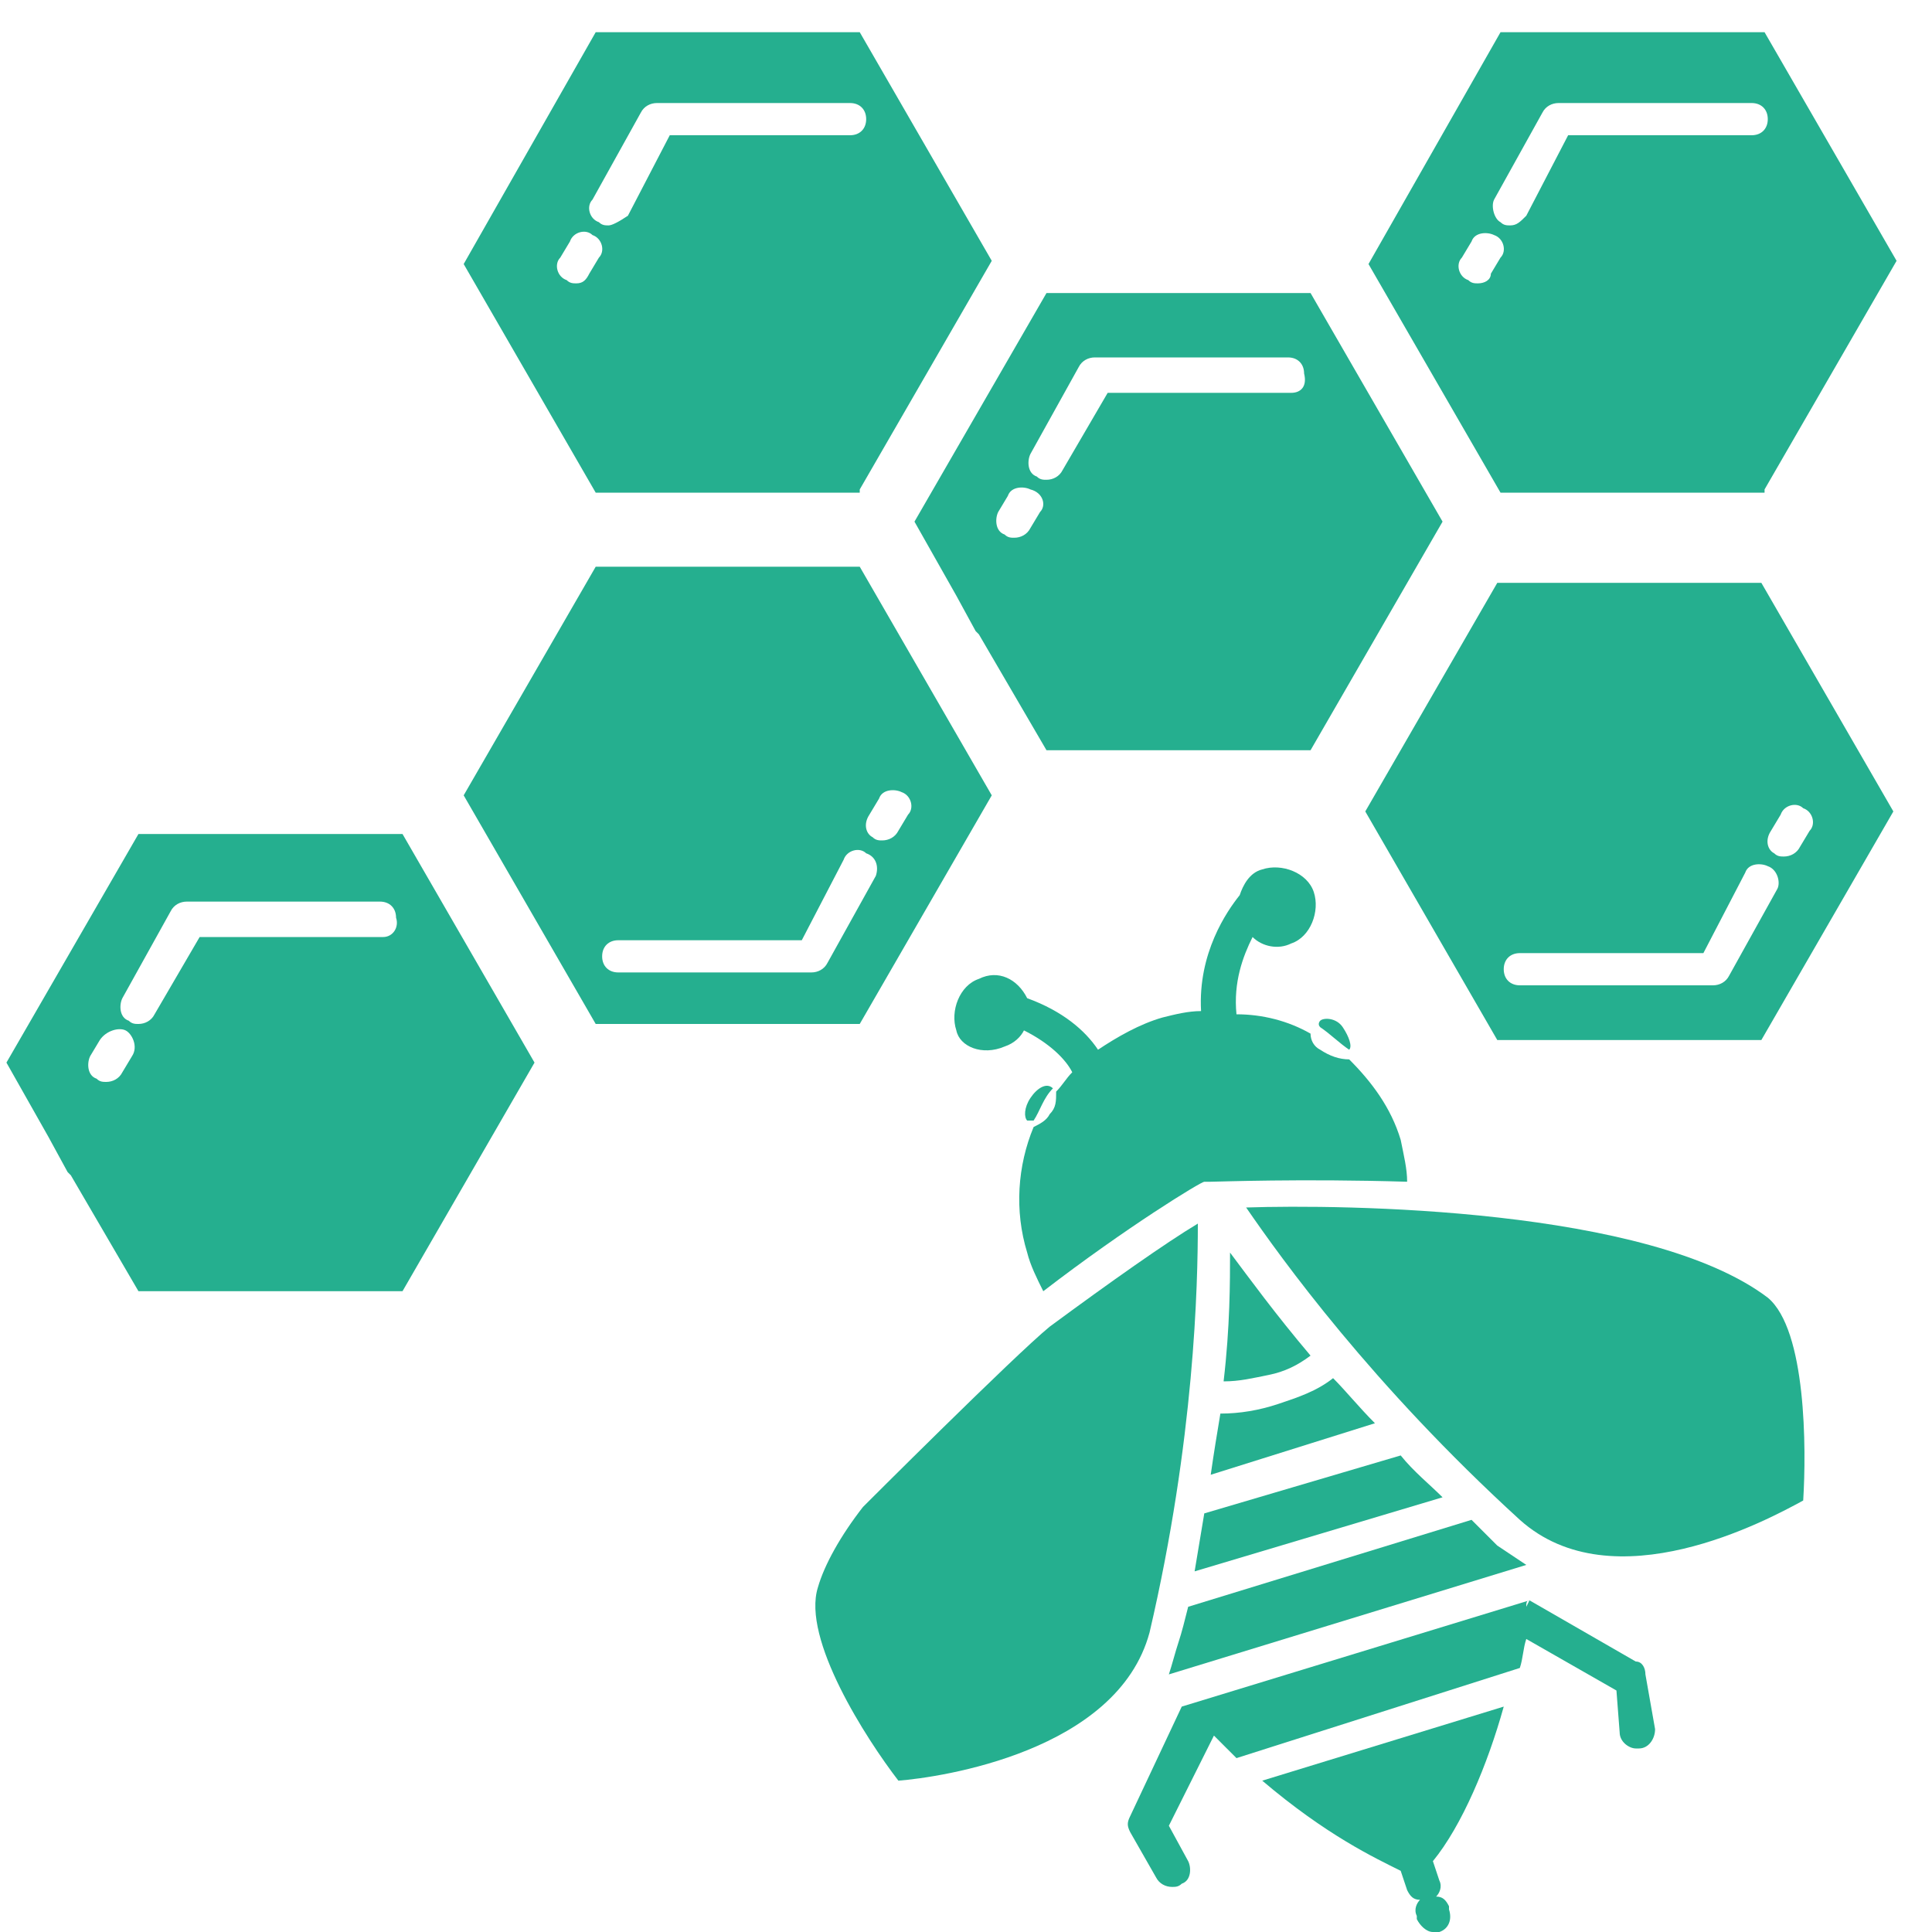
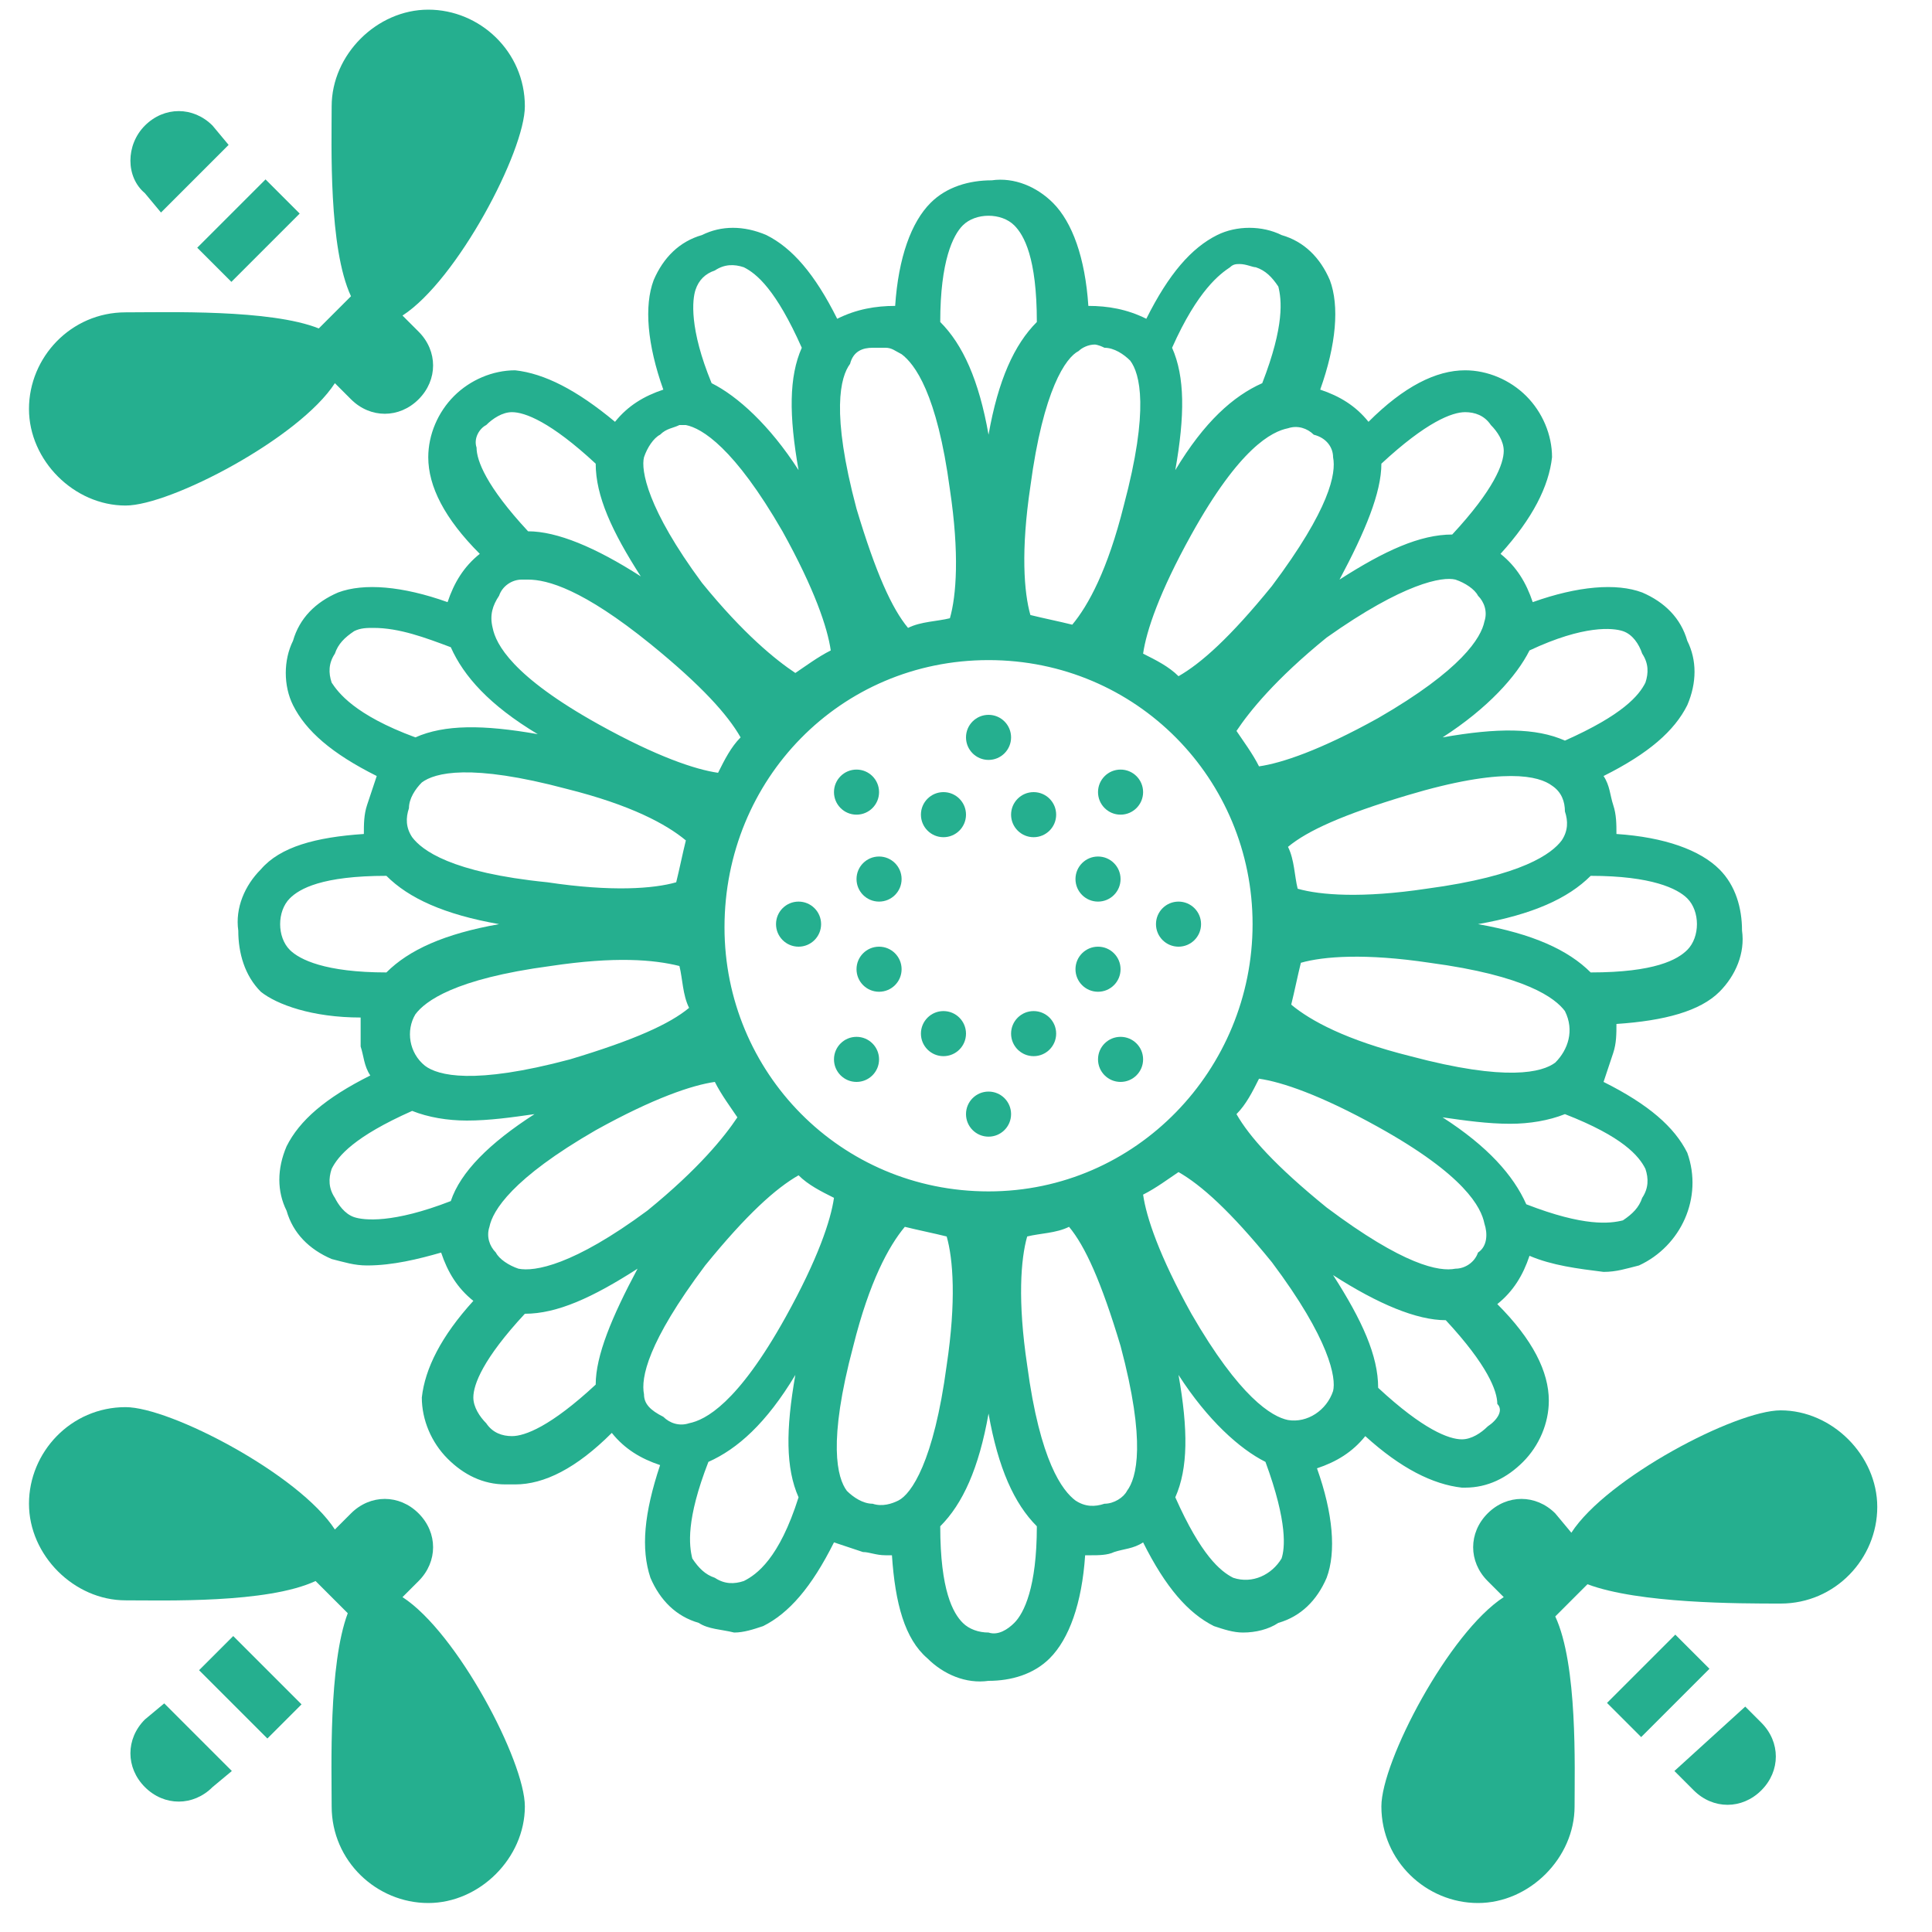
<svg xmlns="http://www.w3.org/2000/svg" version="1.1" id="圖層_1" x="0px" y="0px" viewBox="0 0 60 60" style="enable-background:new 0 0 60 60;" xml:space="preserve">
  <style type="text/css">
	.st0{fill:#25AF8F;}
</style>
-   <path class="st0" d="M32.5,9.1l-4.1,7.1l1.3,2.3l0.6,1.1l0,0l0.1,0.1v0l0.7,1.2l1.4,2.4h8.2l4.1-7.1l-4.1-7.1H32.5z M32.3,15.9  l-0.3,0.5c-0.1,0.2-0.3,0.3-0.5,0.3c-0.1,0-0.2,0-0.3-0.1c-0.3-0.1-0.3-0.5-0.2-0.7l0.3-0.5c0.1-0.3,0.5-0.3,0.7-0.2  C32.4,15.3,32.5,15.7,32.3,15.9z M40.1,12.2L40.1,12.2l-5.7,0l-1.4,2.4c-0.1,0.2-0.3,0.3-0.5,0.3c-0.1,0-0.2,0-0.3-0.1  c-0.3-0.1-0.3-0.5-0.2-0.7l1.5-2.7c0.1-0.2,0.3-0.3,0.5-0.3h0l6,0c0.3,0,0.5,0.2,0.5,0.5C40.6,12,40.4,12.2,40.1,12.2z" />
-   <path class="st0" d="M54.8,15.2l4.1-7.1L54.8,1h-8.2l-4.1,7.2l4.1,7.1H54.8z M46.4,6.2l1.5-2.7c0.1-0.2,0.3-0.3,0.5-0.3h6  c0.3,0,0.5,0.2,0.5,0.5s-0.2,0.5-0.5,0.5h-5.7l-1.3,2.5C47.2,6.9,47.1,7,46.9,7c-0.1,0-0.2,0-0.3-0.1C46.4,6.8,46.3,6.4,46.4,6.2z   M45.9,8.8c-0.1,0-0.2,0-0.3-0.1c-0.3-0.1-0.4-0.5-0.2-0.7l0.3-0.5c0.1-0.3,0.5-0.3,0.7-0.2c0.3,0.1,0.4,0.5,0.2,0.7l-0.3,0.5  C46.3,8.7,46.1,8.8,45.9,8.8z" />
-   <path class="st0" d="M4.3,25.9L0.2,33l1.3,2.3l0.6,1.1l0,0l0.1,0.1l0,0l0.7,1.2l1.4,2.4h8.2l4.1-7.1l-4.1-7.1H4.3z M4.1,32.8  l-0.3,0.5c-0.1,0.2-0.3,0.3-0.5,0.3c-0.1,0-0.2,0-0.3-0.1c-0.3-0.1-0.3-0.5-0.2-0.7l0.3-0.5C3.3,32,3.7,31.9,3.9,32  S4.3,32.5,4.1,32.8z M11.9,29.1L11.9,29.1l-5.7,0l-1.4,2.4c-0.1,0.2-0.3,0.3-0.5,0.3c-0.1,0-0.2,0-0.3-0.1c-0.3-0.1-0.3-0.5-0.2-0.7  l1.5-2.7c0.1-0.2,0.3-0.3,0.5-0.3l6,0c0.3,0,0.5,0.2,0.5,0.5C12.4,28.8,12.2,29.1,11.9,29.1z" />
-   <path class="st0" d="M18.5,17.6l-4.1,7.1l4.1,7.1h8.2l4.1-7.1l-4.1-7.1L18.5,17.6L18.5,17.6z M27.2,27.2l-1.5,2.7  c-0.1,0.2-0.3,0.3-0.5,0.3h-6c-0.3,0-0.5-0.2-0.5-0.5s0.2-0.5,0.5-0.5h5.7l1.3-2.5c0.1-0.3,0.5-0.4,0.7-0.2  C27.2,26.6,27.3,26.9,27.2,27.2z M27,25.3l0.3-0.5c0.1-0.3,0.5-0.3,0.7-0.2c0.3,0.1,0.4,0.5,0.2,0.7l-0.3,0.5  c-0.1,0.2-0.3,0.3-0.5,0.3c-0.1,0-0.2,0-0.3-0.1C26.9,25.9,26.8,25.6,27,25.3z" />
-   <path class="st0" d="M26.7,15.2l4.1-7.1L26.7,1h-8.2l-4.1,7.2l4.1,7.1H26.7z M18.4,6.2l1.5-2.7c0.1-0.2,0.3-0.3,0.5-0.3h6  c0.3,0,0.5,0.2,0.5,0.5s-0.2,0.5-0.5,0.5h-5.6l-1.3,2.5C19.2,6.9,19,7,18.9,7c-0.1,0-0.2,0-0.3-0.1C18.3,6.8,18.2,6.4,18.4,6.2z   M17.9,8.8c-0.1,0-0.2,0-0.3-0.1c-0.3-0.1-0.4-0.5-0.2-0.7l0.3-0.5c0.1-0.3,0.5-0.4,0.7-0.2c0.3,0.1,0.4,0.5,0.2,0.7l-0.3,0.5  C18.2,8.7,18.1,8.8,17.9,8.8z" />
-   <path class="st0" d="M46.5,18.1l-4.1,7.1l4.1,7.1h8.2l4.1-7.1l-4.1-7.1C54.7,18.1,46.5,18.1,46.5,18.1z M55.2,27.6l-1.5,2.7  c-0.1,0.2-0.3,0.3-0.5,0.3h-6c-0.3,0-0.5-0.2-0.5-0.5s0.2-0.5,0.5-0.5h5.7l1.3-2.5c0.1-0.3,0.5-0.3,0.7-0.2  C55.2,27,55.3,27.4,55.2,27.6z M55,25.8l0.3-0.5c0.1-0.3,0.5-0.4,0.7-0.2c0.3,0.1,0.4,0.5,0.2,0.7l-0.3,0.5  c-0.1,0.2-0.3,0.3-0.5,0.3c-0.1,0-0.2,0-0.3-0.1C54.9,26.4,54.8,26.1,55,25.8z" />
  <g>
-     <path class="st0" d="M37.4,47c-0.1,0.6-0.2,1.2-0.3,1.8l7.7-2.3c-0.4-0.4-0.9-0.8-1.3-1.3L37.4,47z" />
-     <path class="st0" d="M38,42.9c0.5,0,0.9-0.1,1.4-0.2c0.5-0.1,0.9-0.3,1.3-0.6c-1.1-1.3-1.9-2.4-2.5-3.2   C38.2,39.8,38.2,41.2,38,42.9z" />
-     <path class="st0" d="M32.7,33.8C32.7,33.8,32.6,33.8,32.7,33.8c-0.2-0.2-0.5,0-0.7,0.3c-0.2,0.3-0.2,0.6-0.1,0.7c0,0,0.1,0,0.2,0   C32.3,34.5,32.4,34.1,32.7,33.8z" />
-     <path class="st0" d="M41.9,32.6c0.1-0.1,0-0.4-0.2-0.7s-0.6-0.3-0.7-0.2c0,0-0.1,0.1,0,0.2C41.3,32.1,41.6,32.4,41.9,32.6   C41.9,32.6,41.9,32.6,41.9,32.6z" />
-     <path class="st0" d="M39.7,43.6c-0.6,0.2-1.2,0.3-1.8,0.3c-0.1,0.6-0.2,1.2-0.3,1.9l5.1-1.6c-0.5-0.5-0.9-1-1.3-1.4   C40.9,43.2,40.3,43.4,39.7,43.6z" />
-     <path class="st0" d="M37.2,38c-1,0.6-2.7,1.8-4.6,3.2c0,0,0,0,0,0c0,0,0,0,0,0c-1.1,0.9-5.8,5.6-5.8,5.6c-0.7,0.9-1.2,1.8-1.4,2.5   c-0.5,1.6,1.5,4.7,2.5,6c1.3-0.1,6.8-0.9,7.8-4.6C37.1,44.7,37.2,39.9,37.2,38z" />
-     <path class="st0" d="M54.9,40.3c-3.7-2.8-13.2-2.9-16.2-2.8c1.1,1.6,3.9,5.5,8.5,9.7c2.9,2.6,7.7,0,8.8-0.6   C56.1,45,56.1,41.3,54.9,40.3z" />
-     <path class="st0" d="M36.6,51c-0.1,0.3-0.2,0.7-0.3,1l11.1-3.4c-0.3-0.2-0.6-0.4-0.9-0.6c-0.3-0.3-0.5-0.5-0.8-0.8l-8.8,2.7   C36.8,50.3,36.7,50.7,36.6,51z" />
-     <path class="st0" d="M39.2,55.3c2,1.7,3.5,2.4,4.3,2.8l0.2,0.6c0.1,0.2,0.2,0.3,0.4,0.3c-0.1,0.1-0.2,0.3-0.1,0.5l0,0.1   c0.1,0.2,0.3,0.4,0.5,0.4c0.1,0,0.1,0,0.2,0c0.3-0.1,0.4-0.4,0.3-0.7l0-0.1c-0.1-0.2-0.2-0.3-0.4-0.3c0.1-0.1,0.2-0.3,0.1-0.5   l-0.2-0.6c0.9-1.1,1.7-3,2.2-4.8L39.2,55.3z" />
-     <path class="st0" d="M50.8,51.6l-3.3-1.9l-0.1,0.2c0-0.1,0-0.2,0.1-0.2L36.7,53c0,0,0,0,0,0l-1.6,3.4c-0.1,0.2-0.1,0.3,0,0.5   l0.8,1.4c0.1,0.2,0.3,0.3,0.5,0.3c0.1,0,0.2,0,0.3-0.1c0.3-0.1,0.3-0.5,0.2-0.7l-0.6-1.1l1.4-2.8c0.2,0.2,0.5,0.5,0.7,0.7l8.8-2.8   c0.1-0.3,0.1-0.6,0.2-0.9l2.8,1.6l0.1,1.3c0,0.3,0.3,0.5,0.5,0.5c0,0,0,0,0.1,0c0.3,0,0.5-0.3,0.5-0.6L51.1,52   C51.1,51.8,51,51.6,50.8,51.6z" />
-     <path class="st0" d="M31.2,32.5c0.3-0.1,0.5-0.3,0.6-0.5c0.8,0.4,1.3,0.9,1.5,1.3c-0.2,0.2-0.3,0.4-0.5,0.6c0,0.3,0,0.5-0.2,0.7   c-0.1,0.2-0.3,0.3-0.5,0.4c-0.5,1.2-0.6,2.6-0.2,3.9c0.1,0.4,0.3,0.8,0.5,1.2c2.6-2,4.9-3.4,5-3.4h0l0,0c0,0,0.1,0,0.1,0   c0,0,0.1,0,0.1,0c0.2,0,2.8-0.1,6.1,0c0-0.4-0.1-0.8-0.2-1.3c-0.3-1-0.9-1.8-1.6-2.5c-0.3,0-0.6-0.1-0.9-0.3   c-0.2-0.1-0.3-0.3-0.3-0.5c0,0,0,0,0,0c-0.7-0.4-1.5-0.6-2.3-0.6c-0.1-1,0.2-1.8,0.5-2.4c0.3,0.3,0.8,0.4,1.2,0.2   c0.6-0.2,0.9-1,0.7-1.6s-1-0.9-1.6-0.7c-0.4,0.1-0.6,0.5-0.7,0.8c-0.4,0.5-1.3,1.8-1.2,3.6c-0.4,0-0.8,0.1-1.2,0.2   c-0.7,0.2-1.4,0.6-2,1c-0.4-0.6-1.1-1.2-2.2-1.6c-0.3-0.6-0.9-0.9-1.5-0.6c-0.6,0.2-0.9,1-0.7,1.6C29.8,32.5,30.5,32.8,31.2,32.5z" />
+     <circle class="st0" cx="29.3" cy="25.3" r="0.7" />
+     <circle class="st0" cx="32.1" cy="32.1" r="0.7" />
+     <circle class="st0" cx="27.3" cy="30.1" r="0.7" />
+     <circle class="st0" cx="34.1" cy="27.3" r="0.7" />
+     <circle class="st0" cx="27.3" cy="27.3" r="0.7" />
+     <circle class="st0" cx="34.1" cy="30.1" r="0.7" />
+     <circle class="st0" cx="29.3" cy="32.1" r="0.7" />
+     <circle class="st0" cx="32.1" cy="25.3" r="0.7" />
+     <circle class="st0" cx="30.7" cy="22.9" r="0.7" />
+     <circle class="st0" cx="30.7" cy="34.6" r="0.7" />
+     <circle class="st0" cx="24.8" cy="28.7" r="0.7" />
+     <circle class="st0" cx="36.6" cy="28.7" r="0.7" />
+     <circle class="st0" cx="26.6" cy="24.6" r="0.7" />
+     <circle class="st0" cx="34.8" cy="32.9" r="0.7" />
+     <circle class="st0" cx="26.6" cy="32.9" r="0.7" />
+     <circle class="st0" cx="34.8" cy="24.6" r="0.7" />
+     <path class="st0" d="M11.2,31.6c0,0.3,0,0.6,0,0.9l0,0c0.1,0.3,0.1,0.6,0.3,0.9c-1.4,0.7-2.2,1.4-2.6,2.2c-0.3,0.7-0.3,1.4,0,2   c0.2,0.7,0.7,1.2,1.4,1.5c0.4,0.1,0.7,0.2,1.1,0.2c0.8,0,1.6-0.2,2.3-0.4c0.2,0.6,0.5,1.1,1,1.5c-1,1.1-1.5,2.1-1.6,3   c0,0.7,0.3,1.4,0.8,1.9l0,0c0.5,0.5,1.1,0.8,1.8,0.8H16c0.9,0,1.9-0.5,3-1.6c0.4,0.5,0.9,0.8,1.5,1C20,47,19.9,48.1,20.2,49   c0.3,0.7,0.8,1.2,1.5,1.4l0,0c0.3,0.2,0.7,0.2,1.1,0.3c0.3,0,0.6-0.1,0.9-0.2c0.8-0.4,1.5-1.2,2.2-2.6c0.3,0.1,0.6,0.2,0.9,0.3   c0.2,0,0.4,0.1,0.7,0.1c0.1,0,0.2,0,0.2,0c0.1,1.5,0.4,2.6,1.1,3.2c0.5,0.5,1.2,0.8,1.9,0.7c0.7,0,1.4-0.2,1.9-0.7   c0.6-0.6,1-1.7,1.1-3.2c0.1,0,0.2,0,0.2,0c0.2,0,0.5,0,0.7-0.1c0.3-0.1,0.6-0.1,0.9-0.3c0.7,1.4,1.4,2.2,2.2,2.6   c0.3,0.1,0.6,0.2,0.9,0.2c0.4,0,0.8-0.1,1.1-0.3l0,0c0.7-0.2,1.2-0.7,1.5-1.4c0.3-0.8,0.2-2-0.3-3.4c0.6-0.2,1.1-0.5,1.5-1   c1.1,1,2.1,1.5,3,1.6h0.1c0.7,0,1.3-0.3,1.8-0.8l0,0c0.5-0.5,0.8-1.2,0.8-1.9c0-0.9-0.5-1.9-1.6-3c0.5-0.4,0.8-0.9,1-1.5   c0.7,0.3,1.5,0.4,2.3,0.5c0.4,0,0.7-0.1,1.1-0.2c1.3-0.6,2-2.1,1.5-3.5c-0.4-0.8-1.2-1.5-2.6-2.2c0.1-0.3,0.2-0.6,0.3-0.9l0,0   c0.1-0.3,0.1-0.6,0.1-0.9c1.5-0.1,2.6-0.4,3.2-1c0.5-0.5,0.8-1.2,0.7-1.9c0-0.7-0.2-1.4-0.7-1.9c-0.6-0.6-1.7-1-3.2-1.1   c0-0.3,0-0.6-0.1-0.9l0,0c-0.1-0.3-0.1-0.6-0.3-0.9c1.4-0.7,2.2-1.4,2.6-2.2c0.3-0.7,0.3-1.4,0-2c-0.2-0.7-0.7-1.2-1.4-1.5   c-0.8-0.3-2-0.2-3.4,0.3c-0.2-0.6-0.5-1.1-1-1.5c1-1.1,1.5-2.1,1.6-3c0-0.7-0.3-1.4-0.8-1.9l0,0c-0.5-0.5-1.2-0.8-1.9-0.8   c-0.9,0-1.9,0.5-3,1.6c-0.4-0.5-0.9-0.8-1.5-1c0.5-1.4,0.6-2.6,0.3-3.4C41,8,40.5,7.5,39.8,7.3l0,0c-0.6-0.3-1.4-0.3-2,0   c-0.8,0.4-1.5,1.2-2.2,2.6c-0.6-0.3-1.2-0.4-1.8-0.4c-0.1-1.5-0.5-2.6-1.1-3.2c-0.5-0.5-1.2-0.8-1.9-0.7c-0.7,0-1.4,0.2-1.9,0.7   c-0.6,0.6-1,1.7-1.1,3.2c-0.6,0-1.2,0.1-1.8,0.4c-0.7-1.4-1.4-2.2-2.2-2.6c-0.7-0.3-1.4-0.3-2,0l0,0c-0.7,0.2-1.2,0.7-1.5,1.4   c-0.3,0.8-0.2,2,0.3,3.4c-0.6,0.2-1.1,0.5-1.5,1c-1.2-1-2.2-1.5-3.1-1.6c-0.7,0-1.4,0.3-1.9,0.8l0,0c-0.5,0.5-0.8,1.2-0.8,1.9   c0,0.9,0.5,1.9,1.6,3c-0.5,0.4-0.8,0.9-1,1.5c-1.4-0.5-2.6-0.6-3.4-0.3c-0.7,0.3-1.2,0.8-1.4,1.5c-0.3,0.6-0.3,1.4,0,2   c0.4,0.8,1.2,1.5,2.6,2.2c-0.1,0.3-0.2,0.6-0.3,0.9l0,0c-0.1,0.3-0.1,0.6-0.1,0.9C9.8,26,8.7,26.3,8.1,27c-0.5,0.5-0.8,1.2-0.7,1.9   c0,0.7,0.2,1.4,0.7,1.9C8.6,31.2,9.7,31.6,11.2,31.6z M12.8,26c-0.2-0.3-0.2-0.6-0.1-0.9c0-0.3,0.2-0.6,0.4-0.8   c0.4-0.3,1.5-0.6,4.5,0.2c2,0.5,3.1,1.1,3.7,1.6c-0.1,0.4-0.2,0.9-0.3,1.3c-0.7,0.2-2,0.3-4,0C14,27.1,13.1,26.4,12.8,26L12.8,26z    M15.5,18.5c0.1-0.3,0.4-0.5,0.7-0.5c0.1,0,0.1,0,0.2,0c0.6,0,1.7,0.3,3.8,2c1.6,1.3,2.4,2.2,2.8,2.9c-0.3,0.3-0.5,0.7-0.7,1.1   c-0.7-0.1-1.9-0.5-3.7-1.5c-2.7-1.5-3.2-2.5-3.3-3C15.2,19.1,15.3,18.8,15.5,18.5L15.5,18.5z M30.7,20.5c4.6,0,8.2,3.7,8.2,8.2   S35.3,37,30.7,37s-8.2-3.7-8.2-8.2l0,0C22.5,24.2,26.1,20.5,30.7,20.5z M45.2,18c0.3,0.1,0.6,0.3,0.7,0.5l0,0   c0.2,0.2,0.3,0.5,0.2,0.8c-0.1,0.5-0.7,1.5-3.3,3c-1.8,1-3,1.4-3.7,1.5c-0.2-0.4-0.5-0.8-0.7-1.1c0.4-0.6,1.2-1.6,2.8-2.9   C43.6,18.1,44.8,17.9,45.2,18z M48.2,24.4c0.3,0.2,0.4,0.5,0.4,0.8c0.1,0.3,0.1,0.6-0.1,0.9c-0.3,0.4-1.2,1.1-4.2,1.5   c-2,0.3-3.3,0.2-4,0c-0.1-0.4-0.1-0.9-0.3-1.3c0.6-0.5,1.7-1,3.7-1.6C46.7,23.8,47.8,24.1,48.2,24.4z M48.6,31.4   c0.3,0.6,0.1,1.2-0.3,1.6c-0.4,0.3-1.5,0.6-4.5-0.2c-2-0.5-3.1-1.1-3.7-1.6c0.1-0.4,0.2-0.9,0.3-1.3c0.7-0.2,2-0.3,4,0   C47.4,30.3,48.3,31,48.6,31.4L48.6,31.4z M45.9,38.9c-0.1,0.3-0.4,0.5-0.7,0.5c-0.5,0.1-1.6-0.1-4-1.9c-1.6-1.3-2.4-2.2-2.8-2.9   c0.3-0.3,0.5-0.7,0.7-1.1c0.7,0.1,1.9,0.5,3.7,1.5c2.7,1.5,3.2,2.5,3.3,3C46.2,38.3,46.2,38.7,45.9,38.9L45.9,38.9z M16.1,39.4   c-0.3-0.1-0.6-0.3-0.7-0.5l0,0c-0.2-0.2-0.3-0.5-0.2-0.8c0.1-0.5,0.7-1.5,3.3-3c1.8-1,3-1.4,3.7-1.5c0.2,0.4,0.5,0.8,0.7,1.1   c-0.4,0.6-1.2,1.6-2.8,2.9C17.8,39.3,16.6,39.5,16.1,39.4z M21.1,30c0.1,0.4,0.1,0.9,0.3,1.3c-0.6,0.5-1.7,1-3.7,1.6   c-3,0.8-4.1,0.5-4.5,0.2c-0.5-0.4-0.6-1.1-0.3-1.6c0.3-0.4,1.2-1.1,4.2-1.5C19.1,29.7,20.3,29.8,21.1,30z M11,37.8   c-0.3-0.1-0.5-0.4-0.6-0.6l0,0c-0.2-0.3-0.2-0.6-0.1-0.9c0.2-0.4,0.7-1,2.5-1.8c0.5,0.2,1.1,0.3,1.7,0.3c0.7,0,1.4-0.1,2.1-0.2   c-1.4,0.9-2.3,1.8-2.6,2.7C12.2,38,11.3,37.9,11,37.8z M18.5,43c-1.4,1.3-2.2,1.6-2.6,1.6c-0.3,0-0.6-0.1-0.8-0.4   c-0.2-0.2-0.4-0.5-0.4-0.8c0-0.4,0.3-1.2,1.6-2.6c1,0,2.1-0.5,3.5-1.4C19,40.9,18.5,42.1,18.5,43z M20,43.3c-0.1-0.5,0.1-1.6,1.9-4   c1.3-1.6,2.2-2.4,2.9-2.8c0.3,0.3,0.7,0.5,1.1,0.7c-0.1,0.7-0.5,1.9-1.5,3.7c-1.5,2.7-2.5,3.2-3,3.3c-0.3,0.1-0.6,0-0.8-0.2   C20.2,43.8,20,43.6,20,43.3L20,43.3z M23.1,49.1c-0.3,0.1-0.6,0.1-0.9-0.1c-0.3-0.1-0.5-0.3-0.7-0.6c-0.1-0.4-0.2-1.2,0.5-3   c0.9-0.4,1.8-1.2,2.7-2.7c-0.3,1.7-0.3,2.9,0.1,3.8C24.2,48.4,23.5,48.9,23.1,49.1L23.1,49.1z M27.1,46.7L27.1,46.7   c-0.3,0-0.6-0.2-0.8-0.4c-0.3-0.4-0.6-1.5,0.2-4.5c0.5-2,1.1-3.1,1.6-3.7c0.4,0.1,0.9,0.2,1.3,0.3c0.2,0.7,0.3,2,0,4   c-0.4,3-1.1,4-1.5,4.2C27.7,46.7,27.4,46.8,27.1,46.7z M30.7,50.7c-0.3,0-0.6-0.1-0.8-0.3c-0.3-0.3-0.7-1-0.7-3   c0.7-0.7,1.2-1.8,1.5-3.5c0.3,1.7,0.8,2.8,1.5,3.5c0,1.9-0.4,2.7-0.7,3C31.3,50.6,31,50.8,30.7,50.7z M34.3,46.7L34.3,46.7   c-0.3,0.1-0.6,0.1-0.9-0.1c-0.4-0.3-1.1-1.2-1.5-4.2c-0.3-2-0.2-3.3,0-4c0.4-0.1,0.9-0.1,1.3-0.3c0.5,0.6,1,1.7,1.6,3.7   c0.8,3,0.5,4.1,0.2,4.5C34.9,46.5,34.6,46.7,34.3,46.7z M39.8,48.4c-0.3,0.5-0.9,0.8-1.5,0.6c-0.4-0.2-1-0.7-1.8-2.5   c0.4-0.9,0.4-2.1,0.1-3.8c0.9,1.4,1.9,2.3,2.7,2.7C40,47.3,39.9,48.1,39.8,48.4L39.8,48.4z M41.4,43.2c-0.2,0.6-0.8,1-1.4,0.9   c-0.5-0.1-1.5-0.7-3-3.3c-1-1.8-1.4-3-1.5-3.7c0.4-0.2,0.8-0.5,1.1-0.7c0.7,0.4,1.6,1.2,2.9,2.8C41.3,41.6,41.5,42.8,41.4,43.2   L41.4,43.2z M46.2,44.3c-0.2,0.2-0.5,0.4-0.8,0.4c-0.4,0-1.2-0.3-2.6-1.6c0-1-0.5-2.1-1.4-3.5c1.4,0.9,2.6,1.4,3.5,1.4   c1.3,1.4,1.6,2.2,1.6,2.6C46.7,43.8,46.5,44.1,46.2,44.3L46.2,44.3z M51.1,36.3c0.1,0.3,0.1,0.6-0.1,0.9l0,0   c-0.1,0.3-0.3,0.5-0.6,0.7c-0.4,0.1-1.2,0.2-3-0.5c-0.4-0.9-1.2-1.8-2.6-2.7c0.7,0.1,1.4,0.2,2.1,0.2c0.6,0,1.2-0.1,1.7-0.3   C50.4,35.3,50.9,35.9,51.1,36.3z M52.7,28.7c0,0.3-0.1,0.6-0.3,0.8c-0.3,0.3-1,0.7-3,0.7c-0.7-0.7-1.8-1.2-3.5-1.5   c1.7-0.3,2.8-0.8,3.5-1.5c1.9,0,2.7,0.4,3,0.7C52.6,28.1,52.7,28.4,52.7,28.7z M50.4,19.6c0.3,0.1,0.5,0.4,0.6,0.7l0,0   c0.2,0.3,0.2,0.6,0.1,0.9c-0.2,0.4-0.7,1-2.5,1.8c-0.9-0.4-2.1-0.4-3.8-0.1c1.4-0.9,2.3-1.9,2.7-2.7C49.2,19.4,50.1,19.5,50.4,19.6   z M42.9,14.4c1.4-1.3,2.2-1.6,2.6-1.6c0.3,0,0.6,0.1,0.8,0.4c0.2,0.2,0.4,0.5,0.4,0.8c0,0.4-0.3,1.2-1.6,2.6c-1,0-2.1,0.5-3.5,1.4   C42.4,16.5,42.9,15.3,42.9,14.4z M41.4,14.2c0.1,0.5-0.1,1.6-1.9,4c-1.3,1.6-2.2,2.4-2.9,2.8c-0.3-0.3-0.7-0.5-1.1-0.7   c0.1-0.7,0.5-1.9,1.5-3.7c1.5-2.7,2.5-3.2,3-3.3c0.3-0.1,0.6,0,0.8,0.2C41.2,13.6,41.4,13.9,41.4,14.2L41.4,14.2z M38.2,8.3   c0.1-0.1,0.2-0.1,0.3-0.1c0.2,0,0.4,0.1,0.5,0.1c0.3,0.1,0.5,0.3,0.7,0.6c0.1,0.4,0.2,1.2-0.5,3c-0.9,0.4-1.8,1.2-2.7,2.7   c0.3-1.7,0.3-2.9-0.1-3.8C37.2,9,37.9,8.5,38.2,8.3z M34.3,10.8L34.3,10.8c0.3,0,0.6,0.2,0.8,0.4c0.3,0.4,0.6,1.5-0.2,4.5   c-0.5,2-1.1,3.1-1.6,3.7c-0.4-0.1-0.9-0.2-1.3-0.3c-0.2-0.7-0.3-2,0-4c0.4-3,1.1-4,1.5-4.2c0.1-0.1,0.3-0.2,0.5-0.2   C34,10.7,34.1,10.7,34.3,10.8z M30.7,6.7c0.3,0,0.6,0.1,0.8,0.3c0.3,0.3,0.7,1,0.7,3c-0.7,0.7-1.2,1.8-1.5,3.5   c-0.3-1.7-0.8-2.8-1.5-3.5c0-1.9,0.4-2.7,0.7-3C30.1,6.8,30.4,6.7,30.7,6.7z M27.1,10.8L27.1,10.8c0.1,0,0.2,0,0.4,0   c0.2,0,0.3,0.1,0.5,0.2c0.4,0.3,1.1,1.2,1.5,4.2c0.3,2,0.2,3.3,0,4c-0.4,0.1-0.9,0.1-1.3,0.3c-0.5-0.6-1-1.7-1.6-3.7   c-0.8-3-0.5-4.1-0.2-4.5C26.5,10.9,26.8,10.8,27.1,10.8z M21.6,9c0.1-0.3,0.3-0.5,0.6-0.6c0.3-0.2,0.6-0.2,0.9-0.1   c0.4,0.2,1,0.7,1.8,2.5c-0.4,0.9-0.4,2.1-0.1,3.8c-0.9-1.4-1.9-2.3-2.7-2.7C21.4,10.2,21.5,9.3,21.6,9L21.6,9z M20,14.2   c0.1-0.3,0.3-0.6,0.5-0.7c0.2-0.2,0.4-0.2,0.6-0.3c0.1,0,0.1,0,0.2,0c0.5,0.1,1.5,0.7,3,3.3c1,1.8,1.4,3,1.5,3.7   c-0.4,0.2-0.8,0.5-1.1,0.7c-0.6-0.4-1.6-1.2-2.9-2.8C20.1,15.8,19.9,14.6,20,14.2z M15.1,13.2c0.2-0.2,0.5-0.4,0.8-0.4   c0.4,0,1.2,0.3,2.6,1.6c0,1,0.5,2.1,1.4,3.5c-1.4-0.9-2.6-1.4-3.5-1.4c-1.3-1.4-1.6-2.2-1.6-2.6C14.7,13.6,14.9,13.3,15.1,13.2z    M10.3,21.2c-0.1-0.3-0.1-0.6,0.1-0.9l0,0c0.1-0.3,0.3-0.5,0.6-0.7c0.2-0.1,0.4-0.1,0.6-0.1c0.8,0,1.6,0.3,2.4,0.6   c0.4,0.9,1.2,1.8,2.7,2.7c-1.7-0.3-2.9-0.3-3.8,0.1C11,22.2,10.5,21.5,10.3,21.2z M9,27.9c0.3-0.3,1-0.7,3-0.7   c0.7,0.7,1.8,1.2,3.5,1.5c-1.7,0.3-2.8,0.8-3.5,1.5c-1.9,0-2.7-0.4-3-0.7c-0.2-0.2-0.3-0.5-0.3-0.8S8.8,28.1,9,27.9z" />
+   </g>
+   <g>
+     <path class="st0" d="M4.5,53.4c-0.6,0.6-0.6,1.5,0,2.1s1.5,0.6,2.1,0l0,0L7.2,55l-2.1-2.1L4.5,53.4z" />
+     <rect x="7" y="50.9" transform="matrix(0.7071 -0.7071 0.7071 0.7071 -34.7588 20.828)" class="st0" width="1.5" height="3" />
+     <path class="st0" d="M10.3,56.1c0,1.7,1.4,3,3,3s3-1.4,3-3c0-1.4-2.1-5.4-3.8-6.5l0.5-0.5c0.6-0.6,0.6-1.5,0-2.1s-1.5-0.6-2.1,0   l-0.5,0.5c-1.1-1.7-5.1-3.8-6.5-3.8c-1.7,0-3,1.4-3,3s1.4,3,3,3c1.2,0,4.4,0.1,5.9-0.6l1,1C10.2,51.7,10.3,54.9,10.3,56.1z" />
+   </g>
+   <g>
+     <path class="st0" d="M52.6,55.6c0.6,0.6,1.5,0.6,2.1,0s0.6-1.5,0-2.1l0,0L54.2,53L52,55L52.6,55.6z" />
+     <rect x="50" y="51.6" transform="matrix(0.7071 -0.7071 0.7071 0.7071 -21.9343 51.7546)" class="st0" width="3" height="1.5" />
+     <path class="st0" d="M55.3,49.8c1.7,0,3-1.4,3-3s-1.4-3-3-3c-1.4,0-5.4,2.1-6.5,3.8L48.3,47c-0.6-0.6-1.5-0.6-2.1,0s-0.6,1.5,0,2.1   l0.5,0.5c-1.7,1.1-3.8,5.1-3.8,6.5c0,1.7,1.4,3,3,3s3-1.4,3-3c0-1.2,0.1-4.4-0.6-5.9l1-1C50.9,49.8,54,49.8,55.3,49.8z" />
+   </g>
+   <g>
+     <path class="st0" d="M6.6,3.9C6,3.3,5.1,3.3,4.5,3.9S3.9,5.5,4.5,6l0,0L5,6.6l2.1-2.1L6.6,3.9z" />
+     <rect x="6.2" y="6.4" transform="matrix(0.7071 -0.7071 0.7071 0.7071 -2.7844 7.5515)" class="st0" width="3" height="1.5" />
+     <path class="st0" d="M3.9,9.7c-1.7,0-3,1.4-3,3s1.4,3,3,3c1.4,0,5.4-2.1,6.5-3.8l0.5,0.5c0.6,0.6,1.5,0.6,2.1,0s0.6-1.5,0-2.1   l-0.5-0.5c1.7-1.1,3.8-5.1,3.8-6.5c0-1.7-1.4-3-3-3s-3,1.4-3,3c0,1.2-0.1,4.4,0.6,5.9l-1,1C8.4,9.6,5.2,9.7,3.9,9.7z" />
  </g>
</svg>
